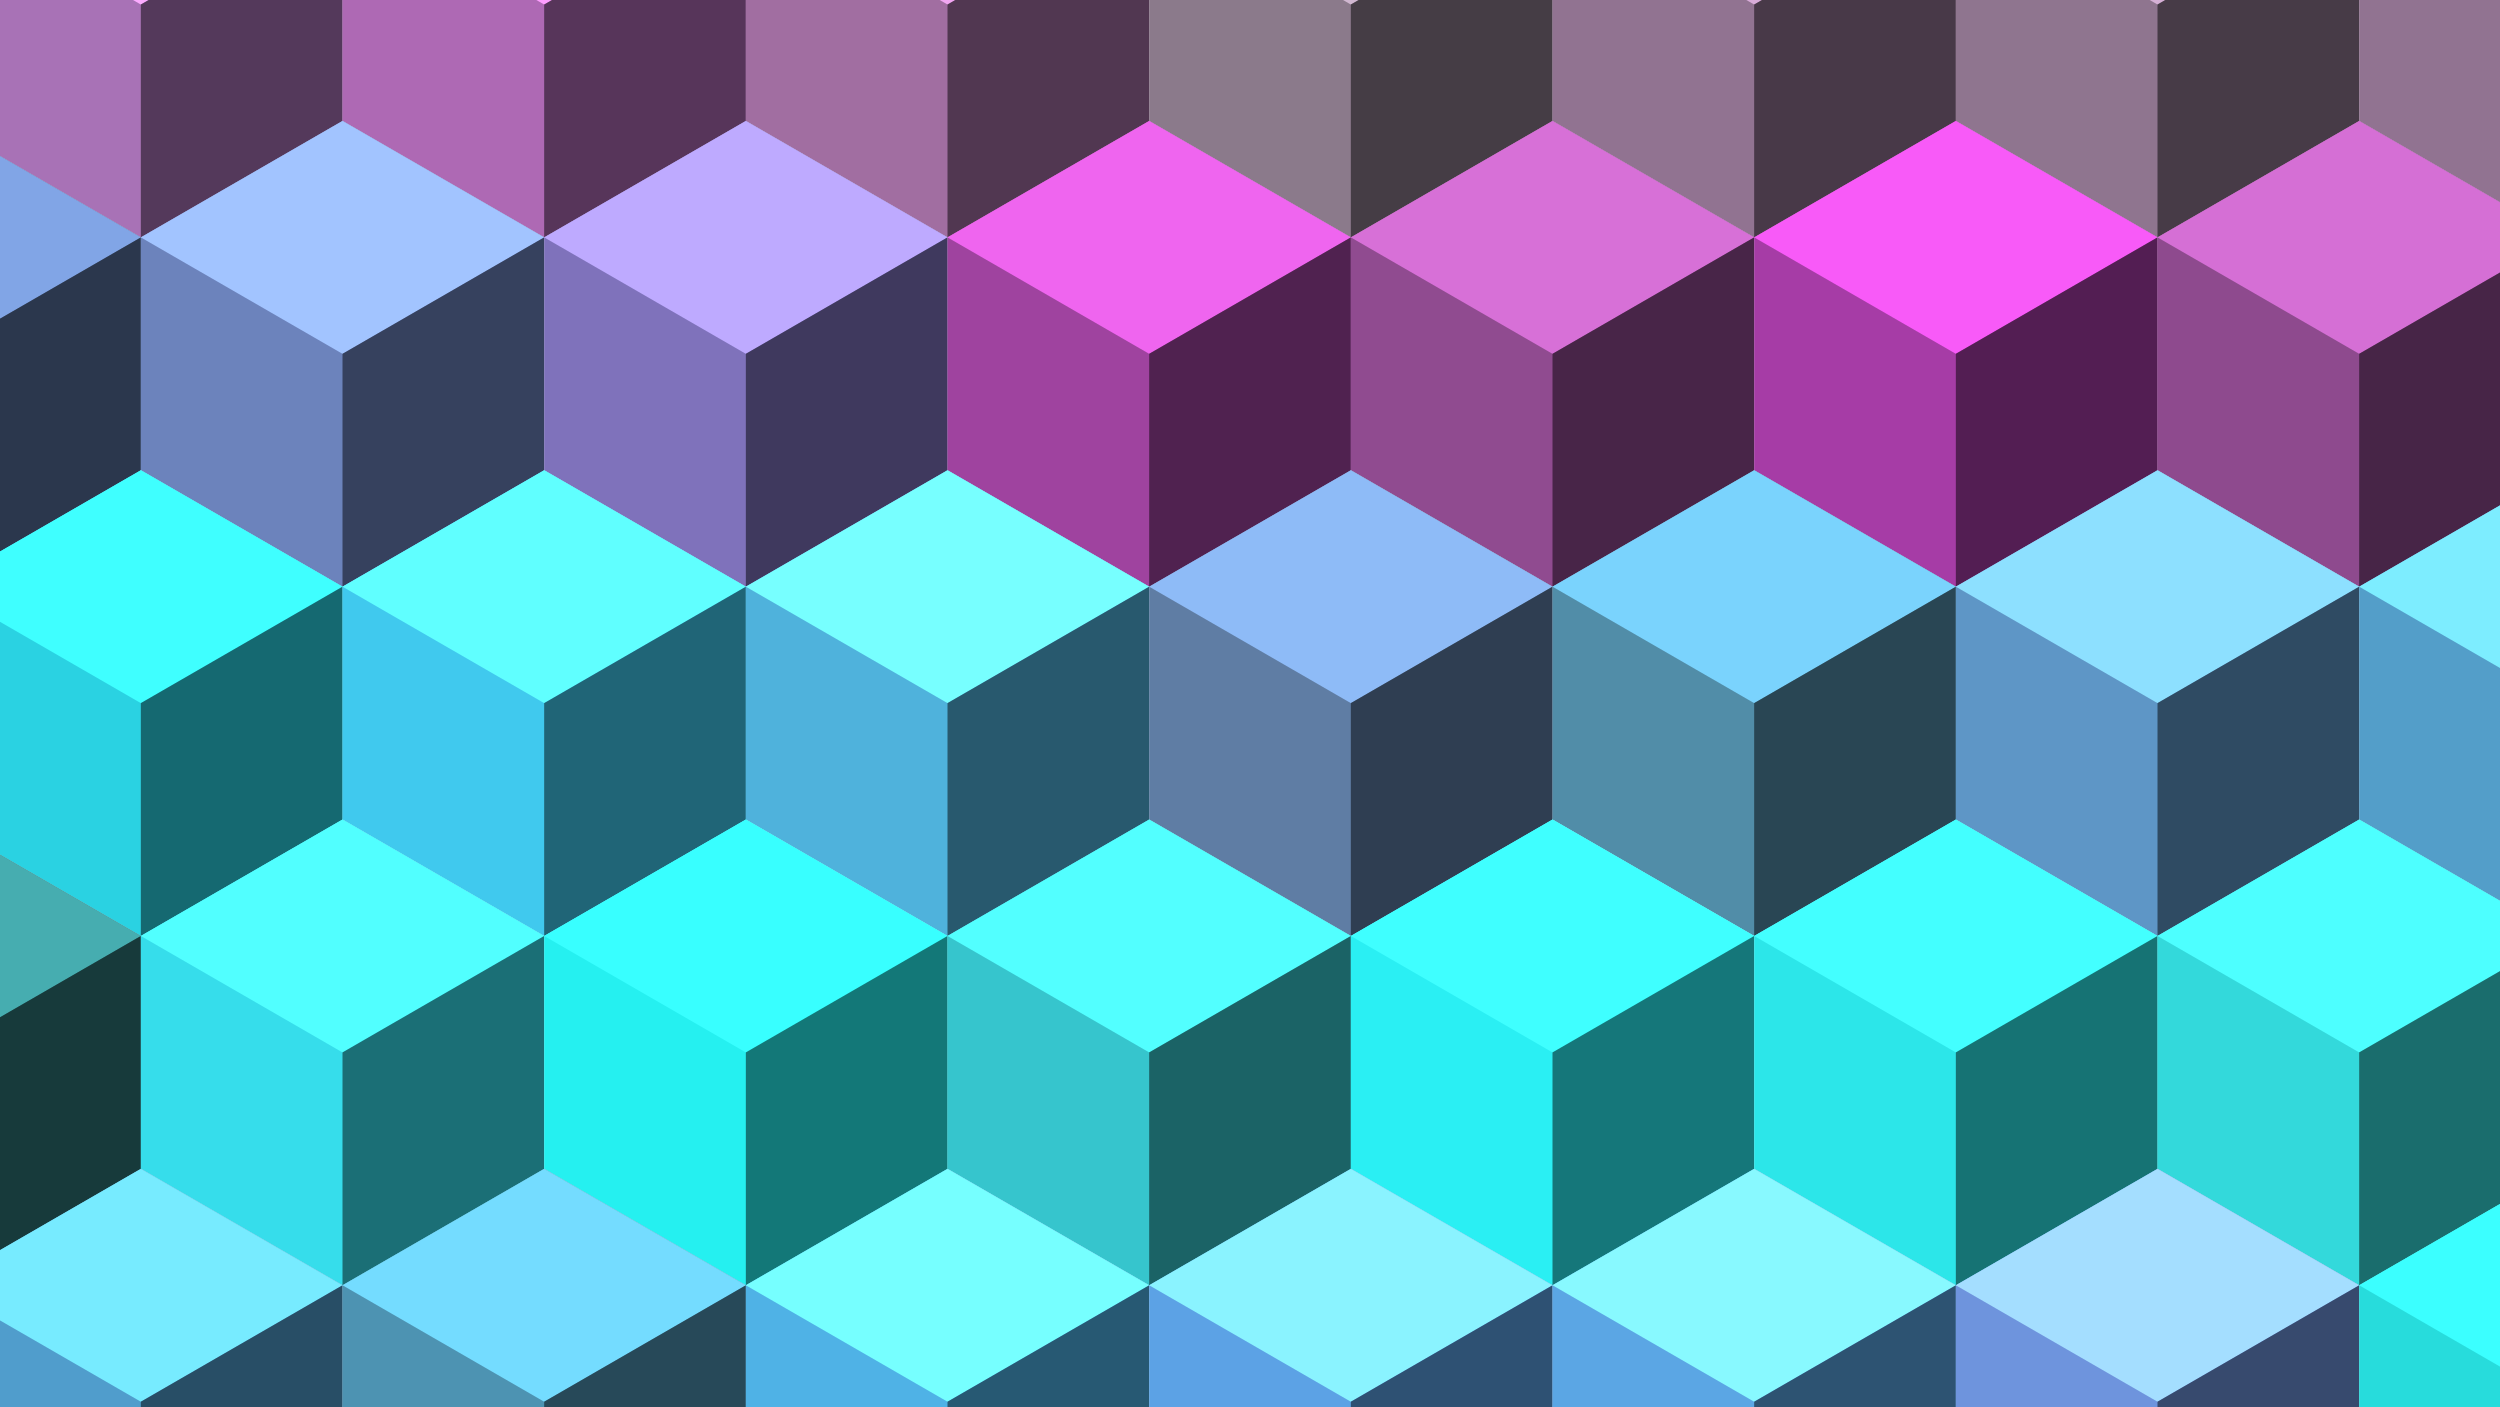
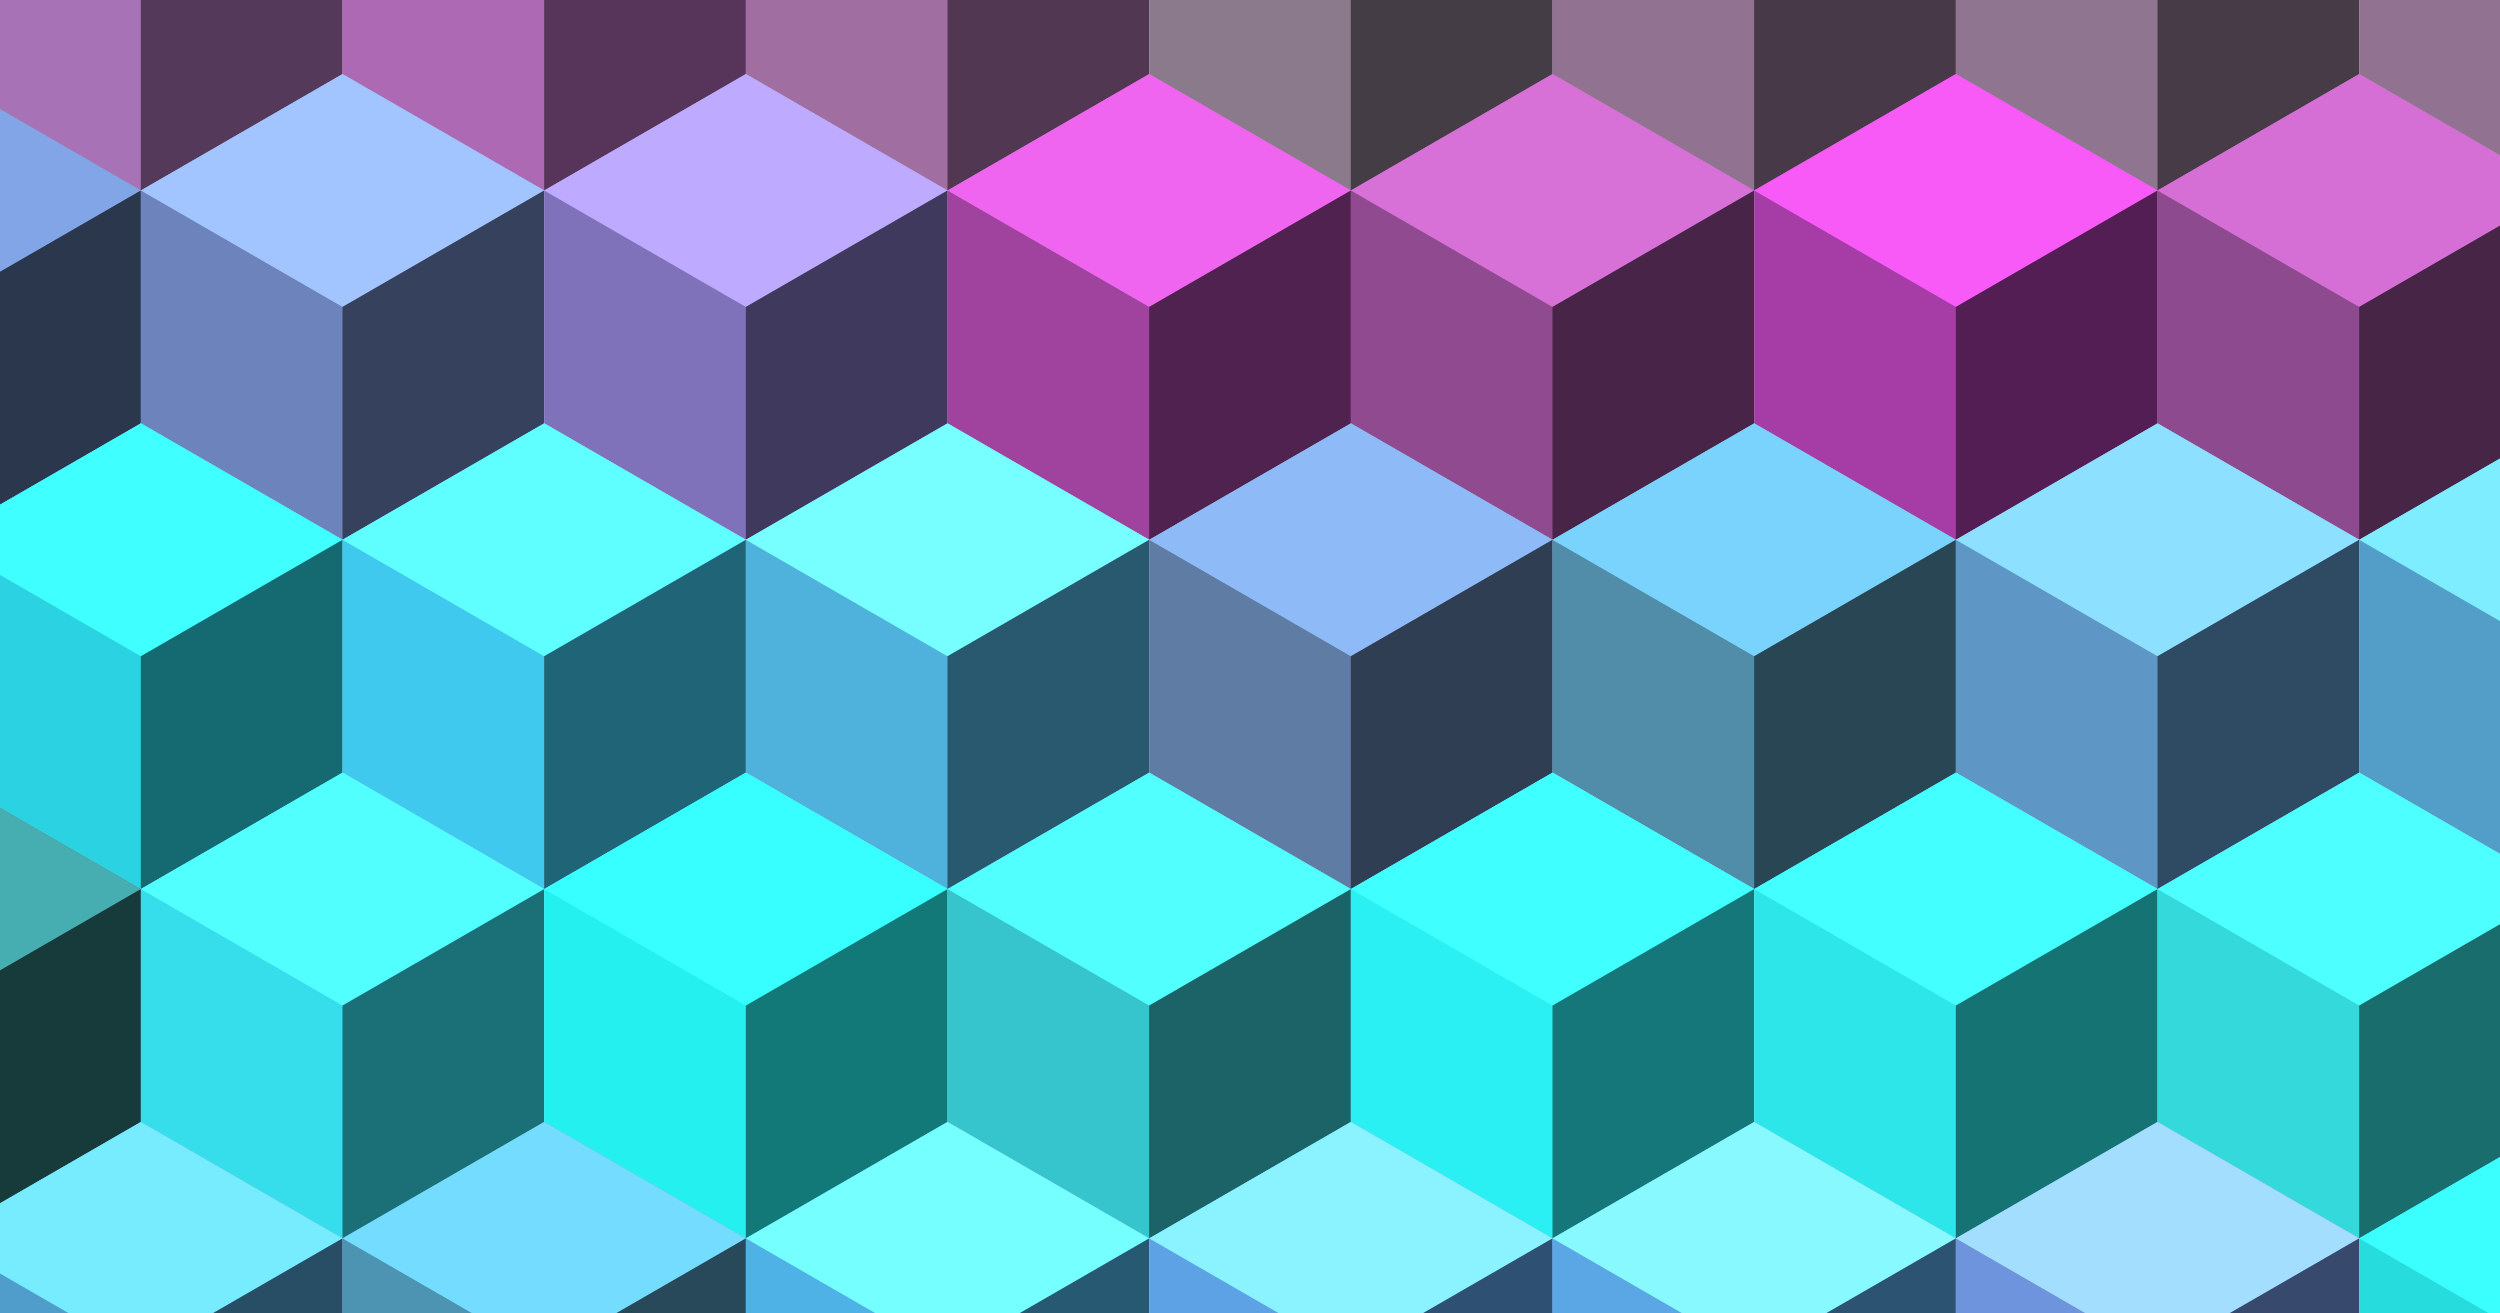
- <svg xmlns="http://www.w3.org/2000/svg" version="1.1" width="1200" height="675" viewBox="0,0,1200,675">
+ <svg xmlns="http://www.w3.org/2000/svg" version="1.1" width="1200" height="630" viewBox="0,0,1200,630">
  <g fill="none" fill-rule="nonzero" stroke="none" stroke-width="1" stroke-linecap="butt" stroke-linejoin="miter" stroke-miterlimit="10" stroke-dasharray="" stroke-dashoffset="0" font-family="none" font-weight="none" font-size="none" text-anchor="none" style="mix-blend-mode: normal">
    <g>
      <g>
-         <path d="M-126,-221.375l96.8,-55.888l96.8,55.888v111.775l-96.8,55.888l-96.8,-55.888z" fill="#000000" />
-         <path d="M-126,-221.375l96.8,-55.888l96.8,55.888l-96.8,55.888z" fill="#ffffff" />
-         <path d="M67.6,-221.375v111.775l-96.8,55.888v-111.775z" fill="#000000" />
-       </g>
-       <g>
-         <path d="M67.6,-221.375l96.8,-55.888l96.8,55.888v111.775l-96.8,55.888l-96.8,-55.888z" fill="#000000" />
-         <path d="M67.6,-221.375l96.8,-55.888l96.8,55.888l-96.8,55.888z" fill="#ffffff" />
-         <path d="M261.2,-221.375v111.775l-96.8,55.888v-111.775z" fill="#000000" />
-       </g>
-       <g>
-         <path d="M261.2,-221.375l96.8,-55.888l96.8,55.888v111.775l-96.8,55.888l-96.8,-55.888z" fill="#000000" />
-         <path d="M261.2,-221.375l96.8,-55.888l96.8,55.888l-96.8,55.888z" fill="#ffffff" />
-         <path d="M454.8,-221.375v111.775l-96.8,55.888v-111.775z" fill="#000000" />
-       </g>
-       <g>
-         <path d="M454.8,-221.375l96.8,-55.888l96.8,55.888v111.775l-96.8,55.888l-96.8,-55.888z" fill="#000000" />
-         <path d="M454.8,-221.375l96.8,-55.888l96.8,55.888l-96.8,55.888z" fill="#ffffff" />
-         <path d="M648.4,-221.375v111.775l-96.8,55.888v-111.775z" fill="#000000" />
-       </g>
-       <g>
-         <path d="M648.4,-221.375l96.8,-55.888l96.8,55.888v111.775l-96.8,55.888l-96.8,-55.888z" fill="#000000" />
-         <path d="M648.4,-221.375l96.8,-55.888l96.8,55.888l-96.8,55.888z" fill="#ffffff" />
-         <path d="M842,-221.375v111.775l-96.8,55.888v-111.775z" fill="#000000" />
-       </g>
-       <g>
-         <path d="M842,-221.375l96.8,-55.888l96.8,55.888v111.775l-96.8,55.888l-96.8,-55.888z" fill="#000000" />
-         <path d="M842,-221.375l96.8,-55.888l96.8,55.888l-96.8,55.888z" fill="#ffffff" />
-         <path d="M1035.6,-221.375v111.775l-96.8,55.888v-111.775z" fill="#000000" />
-       </g>
-       <g>
-         <path d="M1035.6,-221.375l96.8,-55.888l96.8,55.888v111.775l-96.8,55.888l-96.8,-55.888z" fill="#000000" />
-         <path d="M1035.6,-221.375l96.8,-55.888l96.8,55.888l-96.8,55.888z" fill="#ffffff" />
-         <path d="M1229.2,-221.375v111.775l-96.8,55.888v-111.775z" fill="#000000" />
-       </g>
-       <g>
-         <path d="M-29.2,-53.713l96.8,-55.888l96.8,55.888v111.775l-96.8,55.888l-96.8,-55.888z" fill="#a872b6" />
-         <path d="M-29.2,-53.713l96.8,-55.888l96.8,55.888l-96.8,55.888z" fill="#fcabff" />
-         <path d="M164.4,-53.713v111.775l-96.8,55.888v-111.775z" fill="#54395b" />
-       </g>
-       <g>
-         <path d="M164.4,-53.713l96.8,-55.888l96.8,55.888v111.775l-96.8,55.888l-96.8,-55.888z" fill="#ae69b4" />
-         <path d="M164.4,-53.713l96.8,-55.888l96.8,55.888l-96.8,55.888z" fill="#ff9eff" />
-         <path d="M358,-53.713v111.775l-96.8,55.888v-111.775z" fill="#57355a" />
-       </g>
-       <g>
-         <path d="M358,-53.713l96.8,-55.888l96.8,55.888v111.775l-96.8,55.888l-96.8,-55.888z" fill="#a16ea1" />
-         <path d="M358,-53.713l96.8,-55.888l96.8,55.888l-96.8,55.888z" fill="#f2a6f2" />
-         <path d="M551.6,-53.713v111.775l-96.8,55.888v-111.775z" fill="#513751" />
-       </g>
-       <g>
-         <path d="M551.6,-53.713l96.8,-55.888l96.8,55.888v111.775l-96.8,55.888l-96.8,-55.888z" fill="#8b7a8b" />
-         <path d="M551.6,-53.713l96.8,-55.888l96.8,55.888l-96.8,55.888z" fill="#d0b7d0" />
-         <path d="M745.2,-53.713v111.775l-96.8,55.888v-111.775z" fill="#453d45" />
-       </g>
-       <g>
-         <path d="M745.2,-53.713l96.8,-55.888l96.8,55.888v111.775l-96.8,55.888l-96.8,-55.888z" fill="#917391" />
-         <path d="M745.2,-53.713l96.8,-55.888l96.8,55.888l-96.8,55.888z" fill="#d9acd9" />
-         <path d="M938.8,-53.713v111.775l-96.8,55.888v-111.775z" fill="#483948" />
-       </g>
-       <g>
-         <path d="M938.8,-53.713l96.8,-55.888l96.8,55.888v111.775l-96.8,55.888l-96.8,-55.888z" fill="#8f758f" />
-         <path d="M938.8,-53.713l96.8,-55.888l96.8,55.888l-96.8,55.888z" fill="#d6b0d6" />
-         <path d="M1132.4,-53.713v111.775l-96.8,55.888v-111.775z" fill="#473b47" />
-       </g>
-       <g>
-         <path d="M1132.4,-53.713l96.8,-55.888l96.8,55.888v111.775l-96.8,55.888l-96.8,-55.888z" fill="#917391" />
-         <path d="M1132.4,-53.713l96.8,-55.888l96.8,55.888l-96.8,55.888z" fill="#d9acd9" />
-         <path d="M1326,-53.713v111.775l-96.8,55.888v-111.775z" fill="#483948" />
-       </g>
-       <g>
-         <path d="M-126,113.95l96.8,-55.888l96.8,55.888v111.775l-96.8,55.888l-96.8,-55.888z" fill="#566e99" />
-         <path d="M-126,113.95l96.8,-55.888l96.8,55.888l-96.8,55.888z" fill="#81a5e6" />
-         <path d="M67.6,113.95v111.775l-96.8,55.888v-111.775z" fill="#2b374d" />
-       </g>
-       <g>
-         <path d="M67.6,113.95l96.8,-55.888l96.8,55.888v111.775l-96.8,55.888l-96.8,-55.888z" fill="#6c83bc" />
-         <path d="M67.6,113.95l96.8,-55.888l96.8,55.888l-96.8,55.888z" fill="#a2c4ff" />
-         <path d="M261.2,113.95v111.775l-96.8,55.888v-111.775z" fill="#36415e" />
-       </g>
-       <g>
-         <path d="M261.2,113.95l96.8,-55.888l96.8,55.888v111.775l-96.8,55.888l-96.8,-55.888z" fill="#7f72bb" />
-         <path d="M261.2,113.95l96.8,-55.888l96.8,55.888l-96.8,55.888z" fill="#beaaff" />
-         <path d="M454.8,113.95v111.775l-96.8,55.888v-111.775z" fill="#3f395e" />
-       </g>
-       <g>
-         <path d="M454.8,113.95l96.8,-55.888l96.8,55.888v111.775l-96.8,55.888l-96.8,-55.888z" fill="#9f439f" />
-         <path d="M454.8,113.95l96.8,-55.888l96.8,55.888l-96.8,55.888z" fill="#ef65ef" />
-         <path d="M648.4,113.95v111.775l-96.8,55.888v-111.775z" fill="#502250" />
-       </g>
-       <g>
-         <path d="M648.4,113.95l96.8,-55.888l96.8,55.888v111.775l-96.8,55.888l-96.8,-55.888z" fill="#904b90" />
-         <path d="M648.4,113.95l96.8,-55.888l96.8,55.888l-96.8,55.888z" fill="#d770d7" />
-         <path d="M842,113.95v111.775l-96.8,55.888v-111.775z" fill="#482548" />
-       </g>
-       <g>
-         <path d="M842,113.95l96.8,-55.888l96.8,55.888v111.775l-96.8,55.888l-96.8,-55.888z" fill="#a63ca6" />
-         <path d="M842,113.95l96.8,-55.888l96.8,55.888l-96.8,55.888z" fill="#f85af8" />
-         <path d="M1035.6,113.95v111.775l-96.8,55.888v-111.775z" fill="#531e53" />
-       </g>
-       <g>
-         <path d="M1035.6,113.95l96.8,-55.888l96.8,55.888v111.775l-96.8,55.888l-96.8,-55.888z" fill="#8e4a8e" />
-         <path d="M1035.6,113.95l96.8,-55.888l96.8,55.888l-96.8,55.888z" fill="#d56fd5" />
-         <path d="M1229.2,113.95v111.775l-96.8,55.888v-111.775z" fill="#472547" />
-       </g>
-       <g>
-         <path d="M-29.2,281.612l96.8,-55.888l96.8,55.888v111.775l-96.8,55.888l-96.8,-55.888z" fill="#2ad2e2" />
-         <path d="M-29.2,281.612l96.8,-55.888l96.8,55.888l-96.8,55.888z" fill="#3fffff" />
-         <path d="M164.4,281.612v111.775l-96.8,55.888v-111.775z" fill="#156971" />
-       </g>
-       <g>
-         <path d="M164.4,281.612l96.8,-55.888l96.8,55.888v111.775l-96.8,55.888l-96.8,-55.888z" fill="#40c9ee" />
-         <path d="M164.4,281.612l96.8,-55.888l96.8,55.888l-96.8,55.888z" fill="#60ffff" />
-         <path d="M358,281.612v111.775l-96.8,55.888v-111.775z" fill="#206577" />
-       </g>
-       <g>
-         <path d="M358,281.612l96.8,-55.888l96.8,55.888v111.775l-96.8,55.888l-96.8,-55.888z" fill="#4fb2dc" />
-         <path d="M358,281.612l96.8,-55.888l96.8,55.888l-96.8,55.888z" fill="#77ffff" />
-         <path d="M551.6,281.612v111.775l-96.8,55.888v-111.775z" fill="#28596e" />
-       </g>
-       <g>
-         <path d="M551.6,281.612l96.8,-55.888l96.8,55.888v111.775l-96.8,55.888l-96.8,-55.888z" fill="#5f7da4" />
-         <path d="M551.6,281.612l96.8,-55.888l96.8,55.888l-96.8,55.888z" fill="#8ebbf7" />
-         <path d="M745.2,281.612v111.775l-96.8,55.888v-111.775z" fill="#2f3e52" />
-       </g>
-       <g>
-         <path d="M745.2,281.612l96.8,-55.888l96.8,55.888v111.775l-96.8,55.888l-96.8,-55.888z" fill="#518da8" />
-         <path d="M745.2,281.612l96.8,-55.888l96.8,55.888l-96.8,55.888z" fill="#7ad3fd" />
-         <path d="M938.8,281.612v111.775l-96.8,55.888v-111.775z" fill="#294654" />
-       </g>
-       <g>
-         <path d="M938.8,281.612l96.8,-55.888l96.8,55.888v111.775l-96.8,55.888l-96.8,-55.888z" fill="#5e96c6" />
-         <path d="M938.8,281.612l96.8,-55.888l96.8,55.888l-96.8,55.888z" fill="#8de0ff" />
-         <path d="M1132.4,281.612v111.775l-96.8,55.888v-111.775z" fill="#2f4b63" />
-       </g>
-       <g>
-         <path d="M1132.4,281.612l96.8,-55.888l96.8,55.888v111.775l-96.8,55.888l-96.8,-55.888z" fill="#539ec9" />
-         <path d="M1132.4,281.612l96.8,-55.888l96.8,55.888l-96.8,55.888z" fill="#7dedff" />
-         <path d="M1326,281.612v111.775l-96.8,55.888v-111.775z" fill="#2a4f65" />
-       </g>
-       <g>
-         <path d="M-126,449.275l96.8,-55.888l96.8,55.888v111.775l-96.8,55.888l-96.8,-55.888z" fill="#2f7375" />
-         <path d="M-126,449.275l96.8,-55.888l96.8,55.888l-96.8,55.888z" fill="#46adb0" />
-         <path d="M67.6,449.275v111.775l-96.8,55.888v-111.775z" fill="#173a3b" />
-       </g>
-       <g>
-         <path d="M67.6,449.275l96.8,-55.888l96.8,55.888v111.775l-96.8,55.888l-96.8,-55.888z" fill="#36ddeb" />
-         <path d="M67.6,449.275l96.8,-55.888l96.8,55.888l-96.8,55.888z" fill="#51ffff" />
-         <path d="M261.2,449.275v111.775l-96.8,55.888v-111.775z" fill="#1b6f76" />
-       </g>
-       <g>
-         <path d="M261.2,449.275l96.8,-55.888l96.8,55.888v111.775l-96.8,55.888l-96.8,-55.888z" fill="#25f0f0" />
-         <path d="M261.2,449.275l96.8,-55.888l96.8,55.888l-96.8,55.888z" fill="#38ffff" />
-         <path d="M454.8,449.275v111.775l-96.8,55.888v-111.775z" fill="#137878" />
-       </g>
-       <g>
-         <path d="M454.8,449.275l96.8,-55.888l96.8,55.888v111.775l-96.8,55.888l-96.8,-55.888z" fill="#36c5cd" />
-         <path d="M454.8,449.275l96.8,-55.888l96.8,55.888l-96.8,55.888z" fill="#52ffff" />
-         <path d="M648.4,449.275v111.775l-96.8,55.888v-111.775z" fill="#1b6366" />
-       </g>
-       <g>
-         <path d="M648.4,449.275l96.8,-55.888l96.8,55.888v111.775l-96.8,55.888l-96.8,-55.888z" fill="#2aeff3" />
-         <path d="M648.4,449.275l96.8,-55.888l96.8,55.888l-96.8,55.888z" fill="#3fffff" />
-         <path d="M842,449.275v111.775l-96.8,55.888v-111.775z" fill="#15777a" />
-       </g>
-       <g>
-         <path d="M842,449.275l96.8,-55.888l96.8,55.888v111.775l-96.8,55.888l-96.8,-55.888z" fill="#2ce6e9" />
-         <path d="M842,449.275l96.8,-55.888l96.8,55.888l-96.8,55.888z" fill="#43ffff" />
-         <path d="M1035.6,449.275v111.775l-96.8,55.888v-111.775z" fill="#167374" />
-       </g>
-       <g>
-         <path d="M1035.6,449.275l96.8,-55.888l96.8,55.888v111.775l-96.8,55.888l-96.8,-55.888z" fill="#33d9db" />
-         <path d="M1035.6,449.275l96.8,-55.888l96.8,55.888l-96.8,55.888z" fill="#4dffff" />
-         <path d="M1229.2,449.275v111.775l-96.8,55.888v-111.775z" fill="#1a6d6d" />
-       </g>
-       <g>
-         <path d="M-29.2,616.938l96.8,-55.888l96.8,55.888v111.775l-96.8,55.888l-96.8,-55.888z" fill="#509dcc" />
-         <path d="M-29.2,616.938l96.8,-55.888l96.8,55.888l-96.8,55.888z" fill="#77ebff" />
-         <path d="M164.4,616.938v111.775l-96.8,55.888v-111.775z" fill="#284e66" />
-       </g>
-       <g>
-         <path d="M164.4,616.938l96.8,-55.888l96.8,55.888v111.775l-96.8,55.888l-96.8,-55.888z" fill="#4d93b2" />
-         <path d="M164.4,616.938l96.8,-55.888l96.8,55.888l-96.8,55.888z" fill="#74dcff" />
-         <path d="M358,616.938v111.775l-96.8,55.888v-111.775z" fill="#274959" />
-       </g>
-       <g>
-         <path d="M358,616.938l96.8,-55.888l96.8,55.888v111.775l-96.8,55.888l-96.8,-55.888z" fill="#4fb2e6" />
-         <path d="M358,616.938l96.8,-55.888l96.8,55.888l-96.8,55.888z" fill="#76ffff" />
-         <path d="M551.6,616.938v111.775l-96.8,55.888v-111.775z" fill="#275973" />
-       </g>
-       <g>
-         <path d="M551.6,616.938l96.8,-55.888l96.8,55.888v111.775l-96.8,55.888l-96.8,-55.888z" fill="#5ca2e5" />
-         <path d="M551.6,616.938l96.8,-55.888l96.8,55.888l-96.8,55.888z" fill="#8af3ff" />
-         <path d="M745.2,616.938v111.775l-96.8,55.888v-111.775z" fill="#2e5173" />
-       </g>
-       <g>
-         <path d="M745.2,616.938l96.8,-55.888l96.8,55.888v111.775l-96.8,55.888l-96.8,-55.888z" fill="#5ba6e4" />
-         <path d="M745.2,616.938l96.8,-55.888l96.8,55.888l-96.8,55.888z" fill="#88f9ff" />
-         <path d="M938.8,616.938v111.775l-96.8,55.888v-111.775z" fill="#2d5372" />
-       </g>
-       <g>
-         <path d="M938.8,616.938l96.8,-55.888l96.8,55.888v111.775l-96.8,55.888l-96.8,-55.888z" fill="#6e94dd" />
-         <path d="M938.8,616.938l96.8,-55.888l96.8,55.888l-96.8,55.888z" fill="#a4deff" />
-         <path d="M1132.4,616.938v111.775l-96.8,55.888v-111.775z" fill="#374a6e" />
-       </g>
-       <g>
-         <path d="M1132.4,616.938l96.8,-55.888l96.8,55.888v111.775l-96.8,55.888l-96.8,-55.888z" fill="#27dcdc" />
-         <path d="M1132.4,616.938l96.8,-55.888l96.8,55.888l-96.8,55.888z" fill="#3bffff" />
-         <path d="M1326,616.938v111.775l-96.8,55.888v-111.775z" fill="#146e6e" />
-       </g>
-       <g>
-         <path d="M-126,784.6l96.8,-55.888l96.8,55.888v111.775l-96.8,55.888l-96.8,-55.888z" fill="#000000" />
-         <path d="M-126,784.6l96.8,-55.888l96.8,55.888l-96.8,55.888z" fill="#ffffff" />
-         <path d="M67.6,784.6v111.775l-96.8,55.888v-111.775z" fill="#000000" />
-       </g>
-       <g>
-         <path d="M67.6,784.6l96.8,-55.888l96.8,55.888v111.775l-96.8,55.888l-96.8,-55.888z" fill="#000000" />
-         <path d="M67.6,784.6l96.8,-55.888l96.8,55.888l-96.8,55.888z" fill="#ffffff" />
-         <path d="M261.2,784.6v111.775l-96.8,55.888v-111.775z" fill="#000000" />
-       </g>
-       <g>
-         <path d="M261.2,784.6l96.8,-55.888l96.8,55.888v111.775l-96.8,55.888l-96.8,-55.888z" fill="#000000" />
-         <path d="M261.2,784.6l96.8,-55.888l96.8,55.888l-96.8,55.888z" fill="#ffffff" />
-         <path d="M454.8,784.6v111.775l-96.8,55.888v-111.775z" fill="#000000" />
-       </g>
-       <g>
-         <path d="M454.8,784.6l96.8,-55.888l96.8,55.888v111.775l-96.8,55.888l-96.8,-55.888z" fill="#000000" />
-         <path d="M454.8,784.6l96.8,-55.888l96.8,55.888l-96.8,55.888z" fill="#ffffff" />
-         <path d="M648.4,784.6v111.775l-96.8,55.888v-111.775z" fill="#000000" />
-       </g>
-       <g>
-         <path d="M648.4,784.6l96.8,-55.888l96.8,55.888v111.775l-96.8,55.888l-96.8,-55.888z" fill="#000000" />
-         <path d="M648.4,784.6l96.8,-55.888l96.8,55.888l-96.8,55.888z" fill="#ffffff" />
-         <path d="M842,784.6v111.775l-96.8,55.888v-111.775z" fill="#000000" />
-       </g>
-       <g>
-         <path d="M842,784.6l96.8,-55.888l96.8,55.888v111.775l-96.8,55.888l-96.8,-55.888z" fill="#000000" />
-         <path d="M842,784.6l96.8,-55.888l96.8,55.888l-96.8,55.888z" fill="#ffffff" />
-         <path d="M1035.6,784.6v111.775l-96.8,55.888v-111.775z" fill="#000000" />
-       </g>
-       <g>
-         <path d="M1035.6,784.6l96.8,-55.888l96.8,55.888v111.775l-96.8,55.888l-96.8,-55.888z" fill="#000000" />
-         <path d="M1035.6,784.6l96.8,-55.888l96.8,55.888l-96.8,55.888z" fill="#ffffff" />
-         <path d="M1229.2,784.6v111.775l-96.8,55.888v-111.775z" fill="#000000" />
+         <path d="M-126,-243.875l96.8,-55.888l96.8,55.888v111.775l-96.8,55.888l-96.8,-55.888z" fill="#000000" />
+         <path d="M-126,-243.875l96.8,-55.888l96.8,55.888l-96.8,55.888z" fill="#ffffff" />
+         <path d="M67.6,-243.875v111.775l-96.8,55.888v-111.775z" fill="#000000" />
+       </g>
+       <g>
+         <path d="M67.6,-243.875l96.8,-55.888l96.8,55.888v111.775l-96.8,55.888l-96.8,-55.888z" fill="#000000" />
+         <path d="M67.6,-243.875l96.8,-55.888l96.8,55.888l-96.8,55.888z" fill="#ffffff" />
+         <path d="M261.2,-243.875v111.775l-96.8,55.888v-111.775z" fill="#000000" />
+       </g>
+       <g>
+         <path d="M261.2,-243.875l96.8,-55.888l96.8,55.888v111.775l-96.8,55.888l-96.8,-55.888z" fill="#000000" />
+         <path d="M261.2,-243.875l96.8,-55.888l96.8,55.888l-96.8,55.888z" fill="#ffffff" />
+         <path d="M454.8,-243.875v111.775l-96.8,55.888v-111.775z" fill="#000000" />
+       </g>
+       <g>
+         <path d="M454.8,-243.875l96.8,-55.888l96.8,55.888v111.775l-96.8,55.888l-96.8,-55.888z" fill="#000000" />
+         <path d="M454.8,-243.875l96.8,-55.888l96.8,55.888l-96.8,55.888z" fill="#ffffff" />
+         <path d="M648.4,-243.875v111.775l-96.8,55.888v-111.775z" fill="#000000" />
+       </g>
+       <g>
+         <path d="M648.4,-243.875l96.8,-55.888l96.8,55.888v111.775l-96.8,55.888l-96.8,-55.888z" fill="#000000" />
+         <path d="M648.4,-243.875l96.8,-55.888l96.8,55.888l-96.8,55.888z" fill="#ffffff" />
+         <path d="M842,-243.875v111.775l-96.8,55.888v-111.775z" fill="#000000" />
+       </g>
+       <g>
+         <path d="M842,-243.875l96.8,-55.888l96.8,55.888v111.775l-96.8,55.888l-96.8,-55.888z" fill="#000000" />
+         <path d="M842,-243.875l96.8,-55.888l96.8,55.888l-96.8,55.888z" fill="#ffffff" />
+         <path d="M1035.6,-243.875v111.775l-96.8,55.888v-111.775z" fill="#000000" />
+       </g>
+       <g>
+         <path d="M1035.6,-243.875l96.8,-55.888l96.8,55.888v111.775l-96.8,55.888l-96.8,-55.888z" fill="#000000" />
+         <path d="M1035.6,-243.875l96.8,-55.888l96.8,55.888l-96.8,55.888z" fill="#ffffff" />
+         <path d="M1229.2,-243.875v111.775l-96.8,55.888v-111.775z" fill="#000000" />
+       </g>
+       <g>
+         <path d="M-29.2,-76.213l96.8,-55.888l96.8,55.888v111.775l-96.8,55.888l-96.8,-55.888z" fill="#a872b6" />
+         <path d="M-29.2,-76.213l96.8,-55.888l96.8,55.888l-96.8,55.888z" fill="#fcabff" />
+         <path d="M164.4,-76.213v111.775l-96.8,55.888v-111.775z" fill="#54395b" />
+       </g>
+       <g>
+         <path d="M164.4,-76.213l96.8,-55.888l96.8,55.888v111.775l-96.8,55.888l-96.8,-55.888z" fill="#ae69b4" />
+         <path d="M164.4,-76.213l96.8,-55.888l96.8,55.888l-96.8,55.888z" fill="#ff9eff" />
+         <path d="M358,-76.213v111.775l-96.8,55.888v-111.775z" fill="#57355a" />
+       </g>
+       <g>
+         <path d="M358,-76.213l96.8,-55.888l96.8,55.888v111.775l-96.8,55.888l-96.8,-55.888z" fill="#a16ea1" />
+         <path d="M358,-76.213l96.8,-55.888l96.8,55.888l-96.8,55.888z" fill="#f2a6f2" />
+         <path d="M551.6,-76.213v111.775l-96.8,55.888v-111.775z" fill="#513751" />
+       </g>
+       <g>
+         <path d="M551.6,-76.213l96.8,-55.888l96.8,55.888v111.775l-96.8,55.888l-96.8,-55.888z" fill="#8b7a8b" />
+         <path d="M551.6,-76.213l96.8,-55.888l96.8,55.888l-96.8,55.888z" fill="#d0b7d0" />
+         <path d="M745.2,-76.213v111.775l-96.8,55.888v-111.775z" fill="#453d45" />
+       </g>
+       <g>
+         <path d="M745.2,-76.213l96.8,-55.888l96.8,55.888v111.775l-96.8,55.888l-96.8,-55.888z" fill="#917391" />
+         <path d="M745.2,-76.213l96.8,-55.888l96.8,55.888l-96.8,55.888z" fill="#d9acd9" />
+         <path d="M938.8,-76.213v111.775l-96.8,55.888v-111.775z" fill="#483948" />
+       </g>
+       <g>
+         <path d="M938.8,-76.213l96.8,-55.888l96.8,55.888v111.775l-96.8,55.888l-96.8,-55.888z" fill="#8f758f" />
+         <path d="M938.8,-76.213l96.8,-55.888l96.8,55.888l-96.8,55.888z" fill="#d6b0d6" />
+         <path d="M1132.4,-76.213v111.775l-96.8,55.888v-111.775z" fill="#473b47" />
+       </g>
+       <g>
+         <path d="M1132.4,-76.213l96.8,-55.888l96.8,55.888v111.775l-96.8,55.888l-96.8,-55.888z" fill="#917391" />
+         <path d="M1132.4,-76.213l96.8,-55.888l96.8,55.888l-96.8,55.888z" fill="#d9acd9" />
+         <path d="M1326,-76.213v111.775l-96.8,55.888v-111.775z" fill="#483948" />
+       </g>
+       <g>
+         <path d="M-126,91.45l96.8,-55.888l96.8,55.888v111.775l-96.8,55.888l-96.8,-55.888z" fill="#566e99" />
+         <path d="M-126,91.45l96.8,-55.888l96.8,55.888l-96.8,55.888z" fill="#81a5e6" />
+         <path d="M67.6,91.45v111.775l-96.8,55.888v-111.775z" fill="#2b374d" />
+       </g>
+       <g>
+         <path d="M67.6,91.45l96.8,-55.888l96.8,55.888v111.775l-96.8,55.888l-96.8,-55.888z" fill="#6c83bc" />
+         <path d="M67.6,91.45l96.8,-55.888l96.8,55.888l-96.8,55.888z" fill="#a2c4ff" />
+         <path d="M261.2,91.45v111.775l-96.8,55.888v-111.775z" fill="#36415e" />
+       </g>
+       <g>
+         <path d="M261.2,91.45l96.8,-55.888l96.8,55.888v111.775l-96.8,55.888l-96.8,-55.888z" fill="#7f72bb" />
+         <path d="M261.2,91.45l96.8,-55.888l96.8,55.888l-96.8,55.888z" fill="#beaaff" />
+         <path d="M454.8,91.45v111.775l-96.8,55.888v-111.775z" fill="#3f395e" />
+       </g>
+       <g>
+         <path d="M454.8,91.45l96.8,-55.888l96.8,55.888v111.775l-96.8,55.888l-96.8,-55.888z" fill="#9f439f" />
+         <path d="M454.8,91.45l96.8,-55.888l96.8,55.888l-96.8,55.888z" fill="#ef65ef" />
+         <path d="M648.4,91.45v111.775l-96.8,55.888v-111.775z" fill="#502250" />
+       </g>
+       <g>
+         <path d="M648.4,91.45l96.8,-55.888l96.8,55.888v111.775l-96.8,55.888l-96.8,-55.888z" fill="#904b90" />
+         <path d="M648.4,91.45l96.8,-55.888l96.8,55.888l-96.8,55.888z" fill="#d770d7" />
+         <path d="M842,91.45v111.775l-96.8,55.888v-111.775z" fill="#482548" />
+       </g>
+       <g>
+         <path d="M842,91.45l96.8,-55.888l96.8,55.888v111.775l-96.8,55.888l-96.8,-55.888z" fill="#a63ca6" />
+         <path d="M842,91.45l96.8,-55.888l96.8,55.888l-96.8,55.888z" fill="#f85af8" />
+         <path d="M1035.6,91.45v111.775l-96.8,55.888v-111.775z" fill="#531e53" />
+       </g>
+       <g>
+         <path d="M1035.6,91.45l96.8,-55.888l96.8,55.888v111.775l-96.8,55.888l-96.8,-55.888z" fill="#8e4a8e" />
+         <path d="M1035.6,91.45l96.8,-55.888l96.8,55.888l-96.8,55.888z" fill="#d56fd5" />
+         <path d="M1229.2,91.45v111.775l-96.8,55.888v-111.775z" fill="#472547" />
+       </g>
+       <g>
+         <path d="M-29.2,259.112l96.8,-55.888l96.8,55.888v111.775l-96.8,55.888l-96.8,-55.888z" fill="#2ad2e2" />
+         <path d="M-29.2,259.112l96.8,-55.888l96.8,55.888l-96.8,55.888z" fill="#3fffff" />
+         <path d="M164.4,259.112v111.775l-96.8,55.888v-111.775z" fill="#156971" />
+       </g>
+       <g>
+         <path d="M164.4,259.112l96.8,-55.888l96.8,55.888v111.775l-96.8,55.888l-96.8,-55.888z" fill="#40c9ee" />
+         <path d="M164.4,259.112l96.8,-55.888l96.8,55.888l-96.8,55.888z" fill="#60ffff" />
+         <path d="M358,259.112v111.775l-96.8,55.888v-111.775z" fill="#206577" />
+       </g>
+       <g>
+         <path d="M358,259.112l96.8,-55.888l96.8,55.888v111.775l-96.8,55.888l-96.8,-55.888z" fill="#4fb2dc" />
+         <path d="M358,259.112l96.8,-55.888l96.8,55.888l-96.8,55.888z" fill="#77ffff" />
+         <path d="M551.6,259.112v111.775l-96.8,55.888v-111.775z" fill="#28596e" />
+       </g>
+       <g>
+         <path d="M551.6,259.112l96.8,-55.888l96.8,55.888v111.775l-96.8,55.888l-96.8,-55.888z" fill="#5f7da4" />
+         <path d="M551.6,259.112l96.8,-55.888l96.8,55.888l-96.8,55.888z" fill="#8ebbf7" />
+         <path d="M745.2,259.112v111.775l-96.8,55.888v-111.775z" fill="#2f3e52" />
+       </g>
+       <g>
+         <path d="M745.2,259.112l96.8,-55.888l96.8,55.888v111.775l-96.8,55.888l-96.8,-55.888z" fill="#518da8" />
+         <path d="M745.2,259.112l96.8,-55.888l96.8,55.888l-96.8,55.888z" fill="#7ad3fd" />
+         <path d="M938.8,259.112v111.775l-96.8,55.888v-111.775z" fill="#294654" />
+       </g>
+       <g>
+         <path d="M938.8,259.112l96.8,-55.888l96.8,55.888v111.775l-96.8,55.888l-96.8,-55.888z" fill="#5e96c6" />
+         <path d="M938.8,259.112l96.8,-55.888l96.8,55.888l-96.8,55.888z" fill="#8de0ff" />
+         <path d="M1132.4,259.112v111.775l-96.8,55.888v-111.775z" fill="#2f4b63" />
+       </g>
+       <g>
+         <path d="M1132.4,259.112l96.8,-55.888l96.8,55.888v111.775l-96.8,55.888l-96.8,-55.888z" fill="#539ec9" />
+         <path d="M1132.4,259.112l96.8,-55.888l96.8,55.888l-96.8,55.888z" fill="#7dedff" />
+         <path d="M1326,259.112v111.775l-96.8,55.888v-111.775z" fill="#2a4f65" />
+       </g>
+       <g>
+         <path d="M-126,426.775l96.8,-55.888l96.8,55.888v111.775l-96.8,55.888l-96.8,-55.888z" fill="#2f7375" />
+         <path d="M-126,426.775l96.8,-55.888l96.8,55.888l-96.8,55.888z" fill="#46adb0" />
+         <path d="M67.6,426.775v111.775l-96.8,55.888v-111.775z" fill="#173a3b" />
+       </g>
+       <g>
+         <path d="M67.6,426.775l96.8,-55.888l96.8,55.888v111.775l-96.8,55.888l-96.8,-55.888z" fill="#36ddeb" />
+         <path d="M67.6,426.775l96.8,-55.888l96.8,55.888l-96.8,55.888z" fill="#51ffff" />
+         <path d="M261.2,426.775v111.775l-96.8,55.888v-111.775z" fill="#1b6f76" />
+       </g>
+       <g>
+         <path d="M261.2,426.775l96.8,-55.888l96.8,55.888v111.775l-96.8,55.888l-96.8,-55.888z" fill="#25f0f0" />
+         <path d="M261.2,426.775l96.8,-55.888l96.8,55.888l-96.8,55.888z" fill="#38ffff" />
+         <path d="M454.8,426.775v111.775l-96.8,55.888v-111.775z" fill="#137878" />
+       </g>
+       <g>
+         <path d="M454.8,426.775l96.8,-55.888l96.8,55.888v111.775l-96.8,55.888l-96.8,-55.888z" fill="#36c5cd" />
+         <path d="M454.8,426.775l96.8,-55.888l96.8,55.888l-96.8,55.888z" fill="#52ffff" />
+         <path d="M648.4,426.775v111.775l-96.8,55.888v-111.775z" fill="#1b6366" />
+       </g>
+       <g>
+         <path d="M648.4,426.775l96.8,-55.888l96.8,55.888v111.775l-96.8,55.888l-96.8,-55.888z" fill="#2aeff3" />
+         <path d="M648.4,426.775l96.8,-55.888l96.8,55.888l-96.8,55.888z" fill="#3fffff" />
+         <path d="M842,426.775v111.775l-96.8,55.888v-111.775z" fill="#15777a" />
+       </g>
+       <g>
+         <path d="M842,426.775l96.8,-55.888l96.8,55.888v111.775l-96.8,55.888l-96.8,-55.888z" fill="#2ce6e9" />
+         <path d="M842,426.775l96.8,-55.888l96.8,55.888l-96.8,55.888z" fill="#43ffff" />
+         <path d="M1035.6,426.775v111.775l-96.8,55.888v-111.775z" fill="#167374" />
+       </g>
+       <g>
+         <path d="M1035.6,426.775l96.8,-55.888l96.8,55.888v111.775l-96.8,55.888l-96.8,-55.888z" fill="#33d9db" />
+         <path d="M1035.6,426.775l96.8,-55.888l96.8,55.888l-96.8,55.888z" fill="#4dffff" />
+         <path d="M1229.2,426.775v111.775l-96.8,55.888v-111.775z" fill="#1a6d6d" />
+       </g>
+       <g>
+         <path d="M-29.2,594.438l96.8,-55.888l96.8,55.888v111.775l-96.8,55.888l-96.8,-55.888z" fill="#509dcc" />
+         <path d="M-29.2,594.438l96.8,-55.888l96.8,55.888l-96.8,55.888z" fill="#77ebff" />
+         <path d="M164.4,594.438v111.775l-96.8,55.888v-111.775z" fill="#284e66" />
+       </g>
+       <g>
+         <path d="M164.4,594.438l96.8,-55.888l96.8,55.888v111.775l-96.8,55.888l-96.8,-55.888z" fill="#4d93b2" />
+         <path d="M164.4,594.438l96.8,-55.888l96.8,55.888l-96.8,55.888z" fill="#74dcff" />
+         <path d="M358,594.438v111.775l-96.8,55.888v-111.775z" fill="#274959" />
+       </g>
+       <g>
+         <path d="M358,594.438l96.8,-55.888l96.8,55.888v111.775l-96.8,55.888l-96.8,-55.888z" fill="#4fb2e6" />
+         <path d="M358,594.438l96.8,-55.888l96.8,55.888l-96.8,55.888z" fill="#76ffff" />
+         <path d="M551.6,594.438v111.775l-96.8,55.888v-111.775z" fill="#275973" />
+       </g>
+       <g>
+         <path d="M551.6,594.438l96.8,-55.888l96.8,55.888v111.775l-96.8,55.888l-96.8,-55.888z" fill="#5ca2e5" />
+         <path d="M551.6,594.438l96.8,-55.888l96.8,55.888l-96.8,55.888z" fill="#8af3ff" />
+         <path d="M745.2,594.438v111.775l-96.8,55.888v-111.775z" fill="#2e5173" />
+       </g>
+       <g>
+         <path d="M745.2,594.438l96.8,-55.888l96.8,55.888v111.775l-96.8,55.888l-96.8,-55.888z" fill="#5ba6e4" />
+         <path d="M745.2,594.438l96.8,-55.888l96.8,55.888l-96.8,55.888z" fill="#88f9ff" />
+         <path d="M938.8,594.438v111.775l-96.8,55.888v-111.775z" fill="#2d5372" />
+       </g>
+       <g>
+         <path d="M938.8,594.438l96.8,-55.888l96.8,55.888v111.775l-96.8,55.888l-96.8,-55.888z" fill="#6e94dd" />
+         <path d="M938.8,594.438l96.8,-55.888l96.8,55.888l-96.8,55.888z" fill="#a4deff" />
+         <path d="M1132.4,594.438v111.775l-96.8,55.888v-111.775z" fill="#374a6e" />
+       </g>
+       <g>
+         <path d="M1132.4,594.438l96.8,-55.888l96.8,55.888v111.775l-96.8,55.888l-96.8,-55.888z" fill="#27dcdc" />
+         <path d="M1132.4,594.438l96.8,-55.888l96.8,55.888l-96.8,55.888z" fill="#3bffff" />
+         <path d="M1326,594.438v111.775l-96.8,55.888v-111.775z" fill="#146e6e" />
+       </g>
+       <g>
+         <path d="M-126,762.1l96.8,-55.888l96.8,55.888v111.775l-96.8,55.888l-96.8,-55.888z" fill="#000000" />
+         <path d="M-126,762.1l96.8,-55.888l96.8,55.888l-96.8,55.888z" fill="#ffffff" />
+         <path d="M67.6,762.1v111.775l-96.8,55.888v-111.775z" fill="#000000" />
+       </g>
+       <g>
+         <path d="M67.6,762.1l96.8,-55.888l96.8,55.888v111.775l-96.8,55.888l-96.8,-55.888z" fill="#000000" />
+         <path d="M67.6,762.1l96.8,-55.888l96.8,55.888l-96.8,55.888z" fill="#ffffff" />
+         <path d="M261.2,762.1v111.775l-96.8,55.888v-111.775z" fill="#000000" />
+       </g>
+       <g>
+         <path d="M261.2,762.1l96.8,-55.888l96.8,55.888v111.775l-96.8,55.888l-96.8,-55.888z" fill="#000000" />
+         <path d="M261.2,762.1l96.8,-55.888l96.8,55.888l-96.8,55.888z" fill="#ffffff" />
+         <path d="M454.8,762.1v111.775l-96.8,55.888v-111.775z" fill="#000000" />
+       </g>
+       <g>
+         <path d="M454.8,762.1l96.8,-55.888l96.8,55.888v111.775l-96.8,55.888l-96.8,-55.888z" fill="#000000" />
+         <path d="M454.8,762.1l96.8,-55.888l96.8,55.888l-96.8,55.888z" fill="#ffffff" />
+         <path d="M648.4,762.1v111.775l-96.8,55.888v-111.775z" fill="#000000" />
+       </g>
+       <g>
+         <path d="M648.4,762.1l96.8,-55.888l96.8,55.888v111.775l-96.8,55.888l-96.8,-55.888z" fill="#000000" />
+         <path d="M648.4,762.1l96.8,-55.888l96.8,55.888l-96.8,55.888z" fill="#ffffff" />
+         <path d="M842,762.1v111.775l-96.8,55.888v-111.775z" fill="#000000" />
+       </g>
+       <g>
+         <path d="M842,762.1l96.8,-55.888l96.8,55.888v111.775l-96.8,55.888l-96.8,-55.888z" fill="#000000" />
+         <path d="M842,762.1l96.8,-55.888l96.8,55.888l-96.8,55.888z" fill="#ffffff" />
+         <path d="M1035.6,762.1v111.775l-96.8,55.888v-111.775z" fill="#000000" />
+       </g>
+       <g>
+         <path d="M1035.6,762.1l96.8,-55.888l96.8,55.888v111.775l-96.8,55.888l-96.8,-55.888z" fill="#000000" />
+         <path d="M1035.6,762.1l96.8,-55.888l96.8,55.888l-96.8,55.888z" fill="#ffffff" />
+         <path d="M1229.2,762.1v111.775l-96.8,55.888v-111.775z" fill="#000000" />
      </g>
    </g>
  </g>
</svg>
